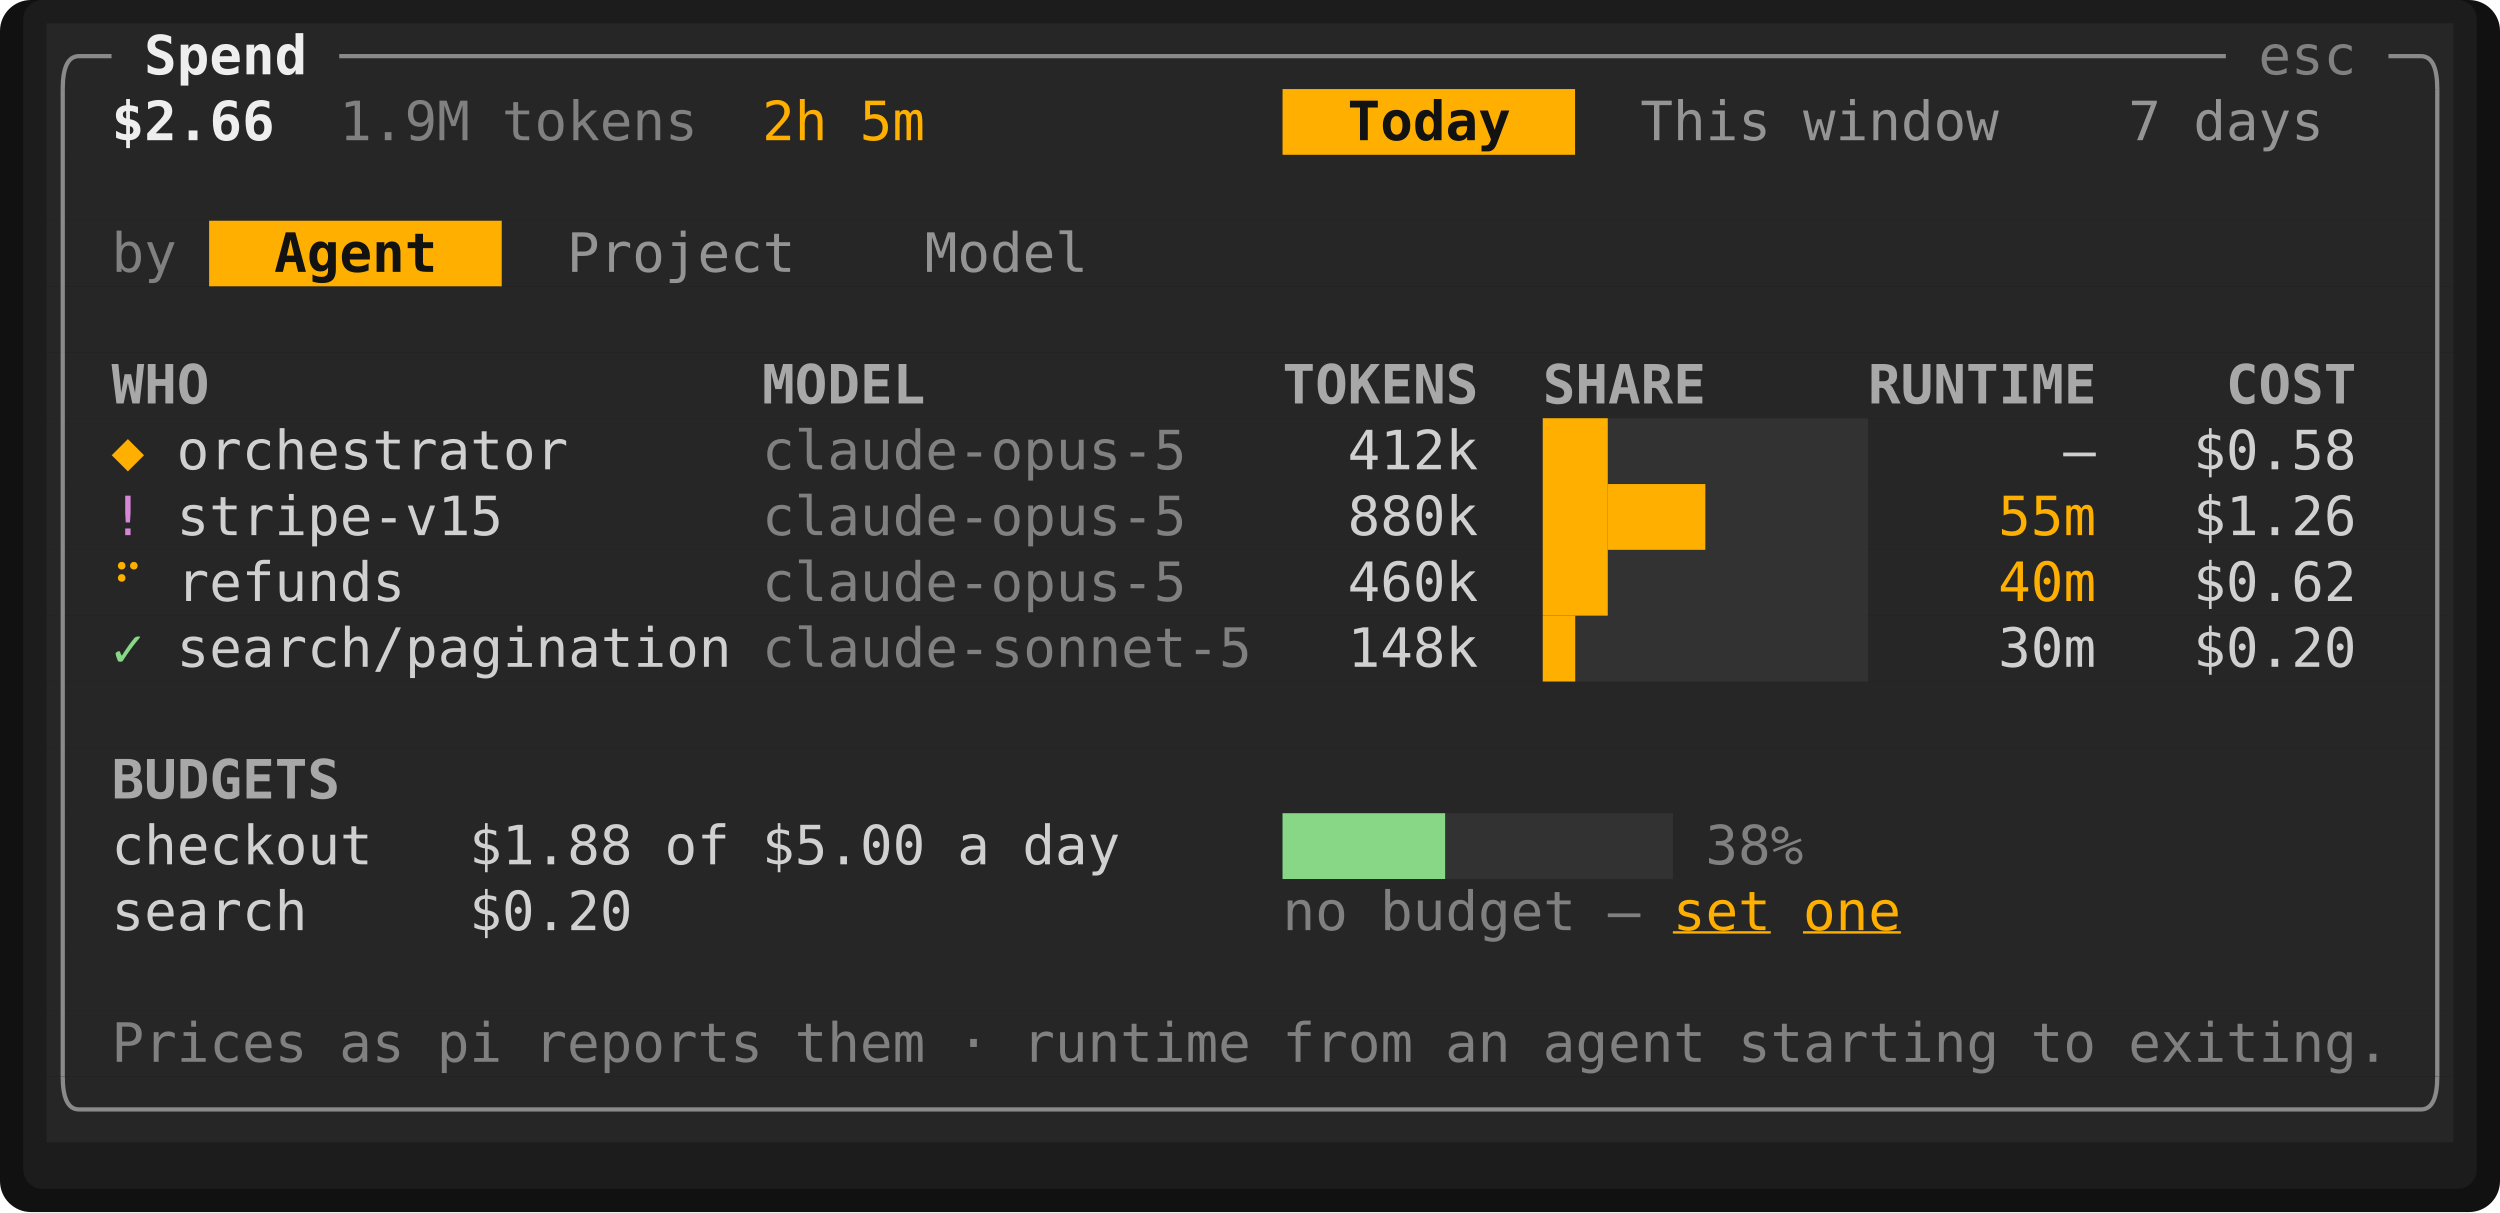
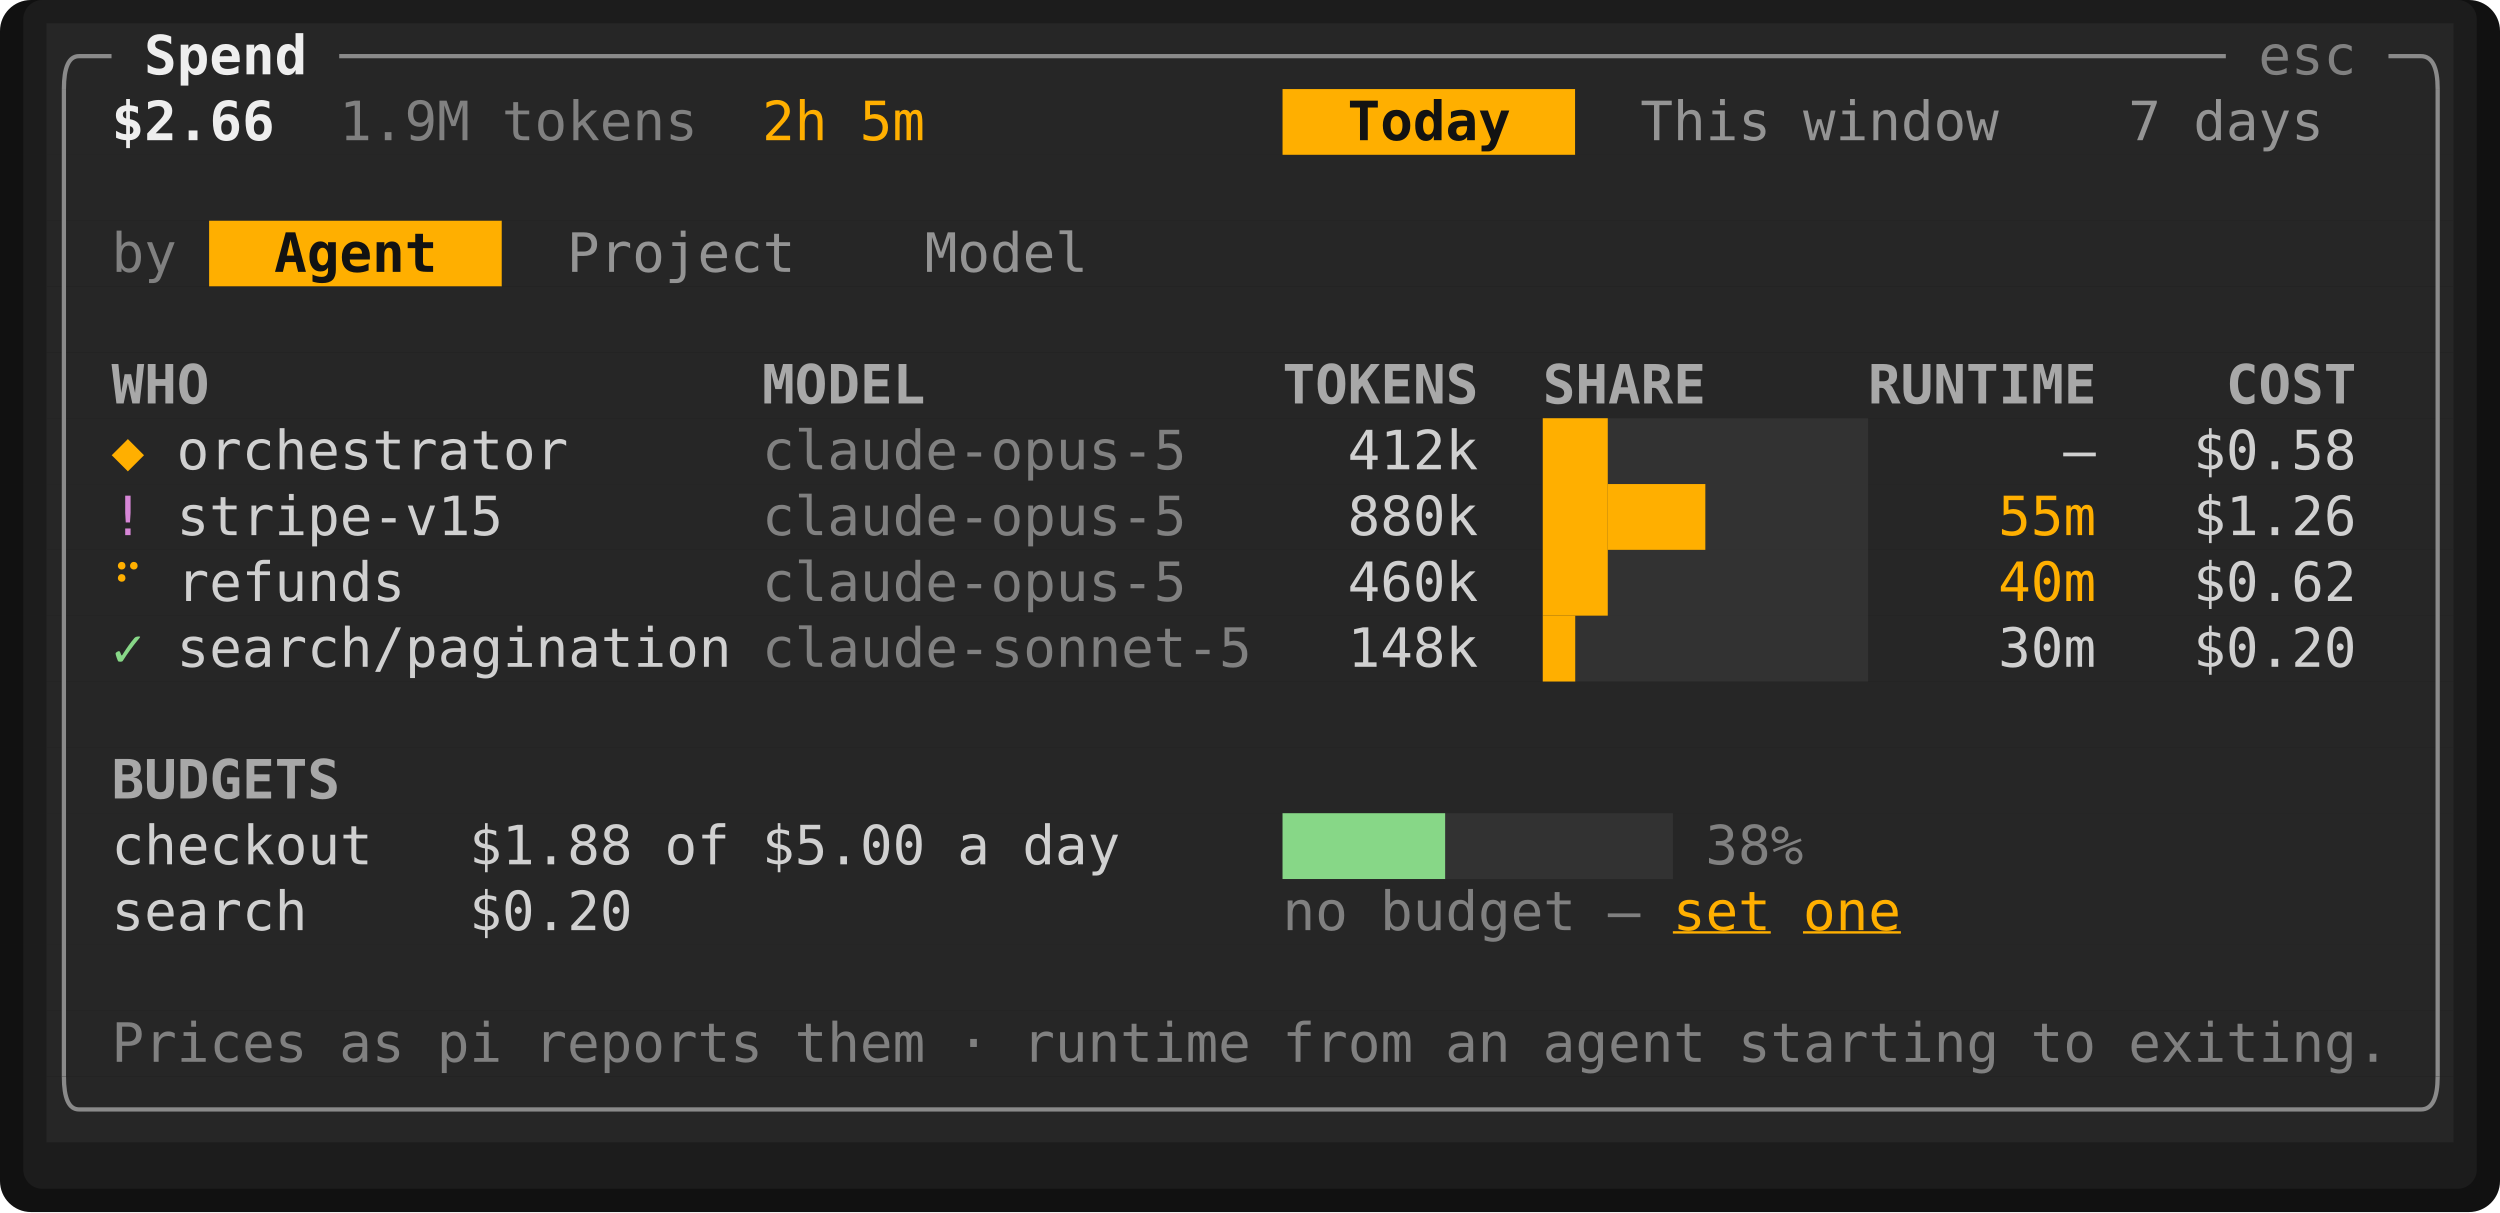
<svg xmlns="http://www.w3.org/2000/svg" viewBox="0 0 645.6 313" width="645.6" height="313" font-family="ui-monospace,SFMono-Regular,Menlo,Consolas,'DejaVu Sans Mono','Liberation Mono',monospace" font-size="14" role="img" aria-label="Tade">
  <rect width="645.6" height="313" rx="8" fill="#111111" />
  <rect x="6" y="0" width="633.6" height="307" rx="5" fill="#1c1c1c" />
  <rect x="12" y="6" width="621.6" height="17" fill="#262626" />
  <rect x="12" y="23" width="319.2" height="17" fill="#262626" />
  <rect x="331.2" y="23" width="75.6" height="17" fill="#ffaf00" />
  <rect x="406.8" y="23" width="226.8" height="17" fill="#262626" />
  <rect x="12" y="40" width="621.6" height="17" fill="#262626" />
  <rect x="12" y="57" width="42" height="17" fill="#262626" />
  <rect x="54" y="57" width="75.6" height="17" fill="#ffaf00" />
  <rect x="129.6" y="57" width="504" height="17" fill="#262626" />
  <rect x="12" y="74" width="621.6" height="17" fill="#262626" />
  <rect x="12" y="91" width="621.6" height="17" fill="#262626" />
  <rect x="12" y="108" width="621.6" height="17" fill="#262626" />
  <rect x="12" y="125" width="621.6" height="17" fill="#262626" />
  <rect x="12" y="142" width="621.6" height="17" fill="#262626" />
  <rect x="12" y="159" width="621.6" height="17" fill="#262626" />
  <rect x="12" y="176" width="621.6" height="17" fill="#262626" />
  <rect x="12" y="193" width="621.6" height="17" fill="#262626" />
  <rect x="12" y="210" width="621.6" height="17" fill="#262626" />
  <rect x="12" y="227" width="621.6" height="17" fill="#262626" />
  <rect x="12" y="244" width="621.6" height="17" fill="#262626" />
  <rect x="12" y="261" width="621.6" height="17" fill="#262626" />
  <rect x="12" y="278" width="621.6" height="17" fill="#262626" />
  <rect x="398.4" y="108" width="16.8" height="51" fill="#ffaf00" />
  <rect x="415.2" y="108" width="67.2" height="17" fill="#585858" opacity="0.25" />
  <rect x="415.2" y="125" width="25.2" height="17" fill="#ffaf00" />
  <rect x="440.4" y="125" width="42" height="51" fill="#585858" opacity="0.25" />
  <rect x="415.2" y="142" width="25.2" height="34" fill="#585858" opacity="0.25" />
  <rect x="398.4" y="159" width="8.4" height="17" fill="#ffaf00" />
  <rect x="406.8" y="159" width="8.4" height="17" fill="#585858" opacity="0.25" />
  <rect x="331.2" y="210" width="42" height="17" fill="#87d787" />
  <rect x="373.2" y="210" width="58.8" height="17" fill="#585858" opacity="0.25" />
-   <path d="M16.2 23Q16.2 14.5 20.4 14.5" fill="none" stroke="#8a8a8a" stroke-width="1.1" />
+   <path d="M16.5 23Q16.5 14.5 20.4 14.5" fill="none" stroke="#8a8a8a" stroke-width="1.1" />
  <line x1="20.4" y1="14.5" x2="28.8" y2="14.5" stroke="#8a8a8a" stroke-width="1.1" />
  <line x1="87.6" y1="14.5" x2="574.8" y2="14.5" stroke="#8a8a8a" stroke-width="1.1" />
  <line x1="616.8" y1="14.5" x2="625.2" y2="14.5" stroke="#8a8a8a" stroke-width="1.1" />
-   <path d="M629.4 23Q629.4 14.5 625.2 14.5" fill="none" stroke="#8a8a8a" stroke-width="1.1" />
-   <line x1="16.2" y1="23" x2="16.2" y2="278" stroke="#8a8a8a" stroke-width="1.1" />
-   <line x1="629.4" y1="23" x2="629.4" y2="278" stroke="#8a8a8a" stroke-width="1.1" />
-   <path d="M16.2 278Q16.2 286.5 20.4 286.5" fill="none" stroke="#8a8a8a" stroke-width="1.1" />
+   <path d="M629.5 23Q629.5 14.5 625.2 14.5" fill="none" stroke="#8a8a8a" stroke-width="1.1" />
+   <line x1="16.5" y1="23" x2="16.5" y2="278" stroke="#8a8a8a" stroke-width="1.1" />
+   <line x1="629.5" y1="23" x2="629.5" y2="278" stroke="#8a8a8a" stroke-width="1.1" />
+   <path d="M16.5 278Q16.5 286.5 20.4 286.5" fill="none" stroke="#8a8a8a" stroke-width="1.1" />
  <line x1="20.4" y1="286.5" x2="625.2" y2="286.5" stroke="#8a8a8a" stroke-width="1.1" />
-   <path d="M629.4 278Q629.4 286.5 625.2 286.5" fill="none" stroke="#8a8a8a" stroke-width="1.1" />
+   <path d="M629.5 278Q629.5 286.5 625.2 286.5" fill="none" stroke="#8a8a8a" stroke-width="1.1" />
  <text x="37.2" y="19.2" textLength="42" lengthAdjust="spacingAndGlyphs" fill="#eeeeee" font-weight="700">Spend</text>
  <text x="583.2" y="19.2" textLength="25.2" lengthAdjust="spacingAndGlyphs" fill="#808080">esc</text>
  <text x="28.8" y="36.2" textLength="42" lengthAdjust="spacingAndGlyphs" fill="#eeeeee" font-weight="700">$2.66</text>
  <text x="87.6" y="36.2" textLength="33.6" lengthAdjust="spacingAndGlyphs" fill="#808080">1.9M</text>
  <text x="129.6" y="36.2" textLength="50.4" lengthAdjust="spacingAndGlyphs" fill="#808080">tokens</text>
  <text x="196.8" y="36.2" textLength="16.8" lengthAdjust="spacingAndGlyphs" fill="#ffaf00">2h</text>
  <text x="222" y="36.2" textLength="16.8" lengthAdjust="spacingAndGlyphs" fill="#ffaf00">5m</text>
  <text x="348" y="36.2" textLength="42" lengthAdjust="spacingAndGlyphs" fill="#121212" font-weight="700">Today</text>
  <text x="423.6" y="36.2" textLength="33.6" lengthAdjust="spacingAndGlyphs" fill="#949494">This</text>
  <text x="465.6" y="36.2" textLength="50.4" lengthAdjust="spacingAndGlyphs" fill="#949494">window</text>
  <text x="549.6" y="36.2" textLength="8.4" lengthAdjust="spacingAndGlyphs" fill="#949494">7</text>
  <text x="566.4" y="36.2" textLength="33.6" lengthAdjust="spacingAndGlyphs" fill="#949494">days</text>
  <text x="28.8" y="70.2" textLength="16.8" lengthAdjust="spacingAndGlyphs" fill="#808080">by</text>
  <text x="70.8" y="70.2" textLength="42" lengthAdjust="spacingAndGlyphs" fill="#121212" font-weight="700">Agent</text>
  <text x="146.4" y="70.2" textLength="58.8" lengthAdjust="spacingAndGlyphs" fill="#949494">Project</text>
  <text x="238.8" y="70.2" textLength="42" lengthAdjust="spacingAndGlyphs" fill="#949494">Model</text>
  <text x="28.8" y="104.2" textLength="25.2" lengthAdjust="spacingAndGlyphs" fill="#a8a8a8" font-weight="700">WHO</text>
  <text x="196.8" y="104.2" textLength="42" lengthAdjust="spacingAndGlyphs" fill="#a8a8a8" font-weight="700">MODEL</text>
  <text x="331.2" y="104.2" textLength="50.4" lengthAdjust="spacingAndGlyphs" fill="#a8a8a8" font-weight="700">TOKENS</text>
  <text x="398.4" y="104.2" textLength="42" lengthAdjust="spacingAndGlyphs" fill="#a8a8a8" font-weight="700">SHARE</text>
  <text x="482.4" y="104.2" textLength="58.8" lengthAdjust="spacingAndGlyphs" fill="#a8a8a8" font-weight="700">RUNTIME</text>
  <text x="574.8" y="104.2" textLength="33.6" lengthAdjust="spacingAndGlyphs" fill="#a8a8a8" font-weight="700">COST</text>
  <text x="28.8" y="121.2" textLength="8.4" lengthAdjust="spacingAndGlyphs" fill="#ffaf00" font-weight="700">◆</text>
  <text x="45.6" y="121.2" textLength="100.8" lengthAdjust="spacingAndGlyphs" fill="#d0d0d0">orchestrator</text>
  <text x="196.8" y="121.2" textLength="109.2" lengthAdjust="spacingAndGlyphs" fill="#808080">claude-opus-5</text>
  <text x="348" y="121.2" textLength="33.6" lengthAdjust="spacingAndGlyphs" fill="#d0d0d0">412k</text>
  <text x="532.8" y="121.2" textLength="8.4" lengthAdjust="spacingAndGlyphs" fill="#d0d0d0">—</text>
  <text x="566.4" y="121.2" textLength="42" lengthAdjust="spacingAndGlyphs" fill="#d0d0d0">$0.58</text>
  <text x="28.8" y="138.2" textLength="8.4" lengthAdjust="spacingAndGlyphs" fill="#d787d7">!</text>
  <text x="45.6" y="138.2" textLength="84" lengthAdjust="spacingAndGlyphs" fill="#d0d0d0">stripe-v15</text>
  <text x="196.8" y="138.2" textLength="109.2" lengthAdjust="spacingAndGlyphs" fill="#808080">claude-opus-5</text>
  <text x="348" y="138.2" textLength="33.6" lengthAdjust="spacingAndGlyphs" fill="#d0d0d0">880k</text>
  <text x="516" y="138.2" textLength="25.2" lengthAdjust="spacingAndGlyphs" fill="#ffaf00">55m</text>
  <text x="566.4" y="138.2" textLength="42" lengthAdjust="spacingAndGlyphs" fill="#d0d0d0">$1.26</text>
  <text x="28.8" y="155.2" textLength="8.4" lengthAdjust="spacingAndGlyphs" fill="#ffaf00">⠋</text>
  <text x="45.6" y="155.2" textLength="58.8" lengthAdjust="spacingAndGlyphs" fill="#d0d0d0">refunds</text>
  <text x="196.8" y="155.2" textLength="109.2" lengthAdjust="spacingAndGlyphs" fill="#808080">claude-opus-5</text>
  <text x="348" y="155.2" textLength="33.6" lengthAdjust="spacingAndGlyphs" fill="#d0d0d0">460k</text>
  <text x="516" y="155.2" textLength="25.2" lengthAdjust="spacingAndGlyphs" fill="#ffaf00">40m</text>
  <text x="566.4" y="155.2" textLength="42" lengthAdjust="spacingAndGlyphs" fill="#d0d0d0">$0.62</text>
  <text x="28.8" y="172.2" textLength="8.4" lengthAdjust="spacingAndGlyphs" fill="#87d787">✓</text>
  <text x="45.6" y="172.2" textLength="142.8" lengthAdjust="spacingAndGlyphs" fill="#d0d0d0">search/pagination</text>
  <text x="196.8" y="172.2" textLength="126" lengthAdjust="spacingAndGlyphs" fill="#808080">claude-sonnet-5</text>
  <text x="348" y="172.2" textLength="33.6" lengthAdjust="spacingAndGlyphs" fill="#d0d0d0">148k</text>
  <text x="516" y="172.2" textLength="25.2" lengthAdjust="spacingAndGlyphs" fill="#d0d0d0">30m</text>
  <text x="566.4" y="172.2" textLength="42" lengthAdjust="spacingAndGlyphs" fill="#d0d0d0">$0.20</text>
  <text x="28.8" y="206.2" textLength="58.8" lengthAdjust="spacingAndGlyphs" fill="#a8a8a8" font-weight="700">BUDGETS</text>
  <text x="28.8" y="223.2" textLength="67.2" lengthAdjust="spacingAndGlyphs" fill="#d0d0d0">checkout</text>
  <text x="121.2" y="223.2" textLength="42" lengthAdjust="spacingAndGlyphs" fill="#d0d0d0">$1.88</text>
  <text x="171.6" y="223.2" textLength="16.8" lengthAdjust="spacingAndGlyphs" fill="#d0d0d0">of</text>
  <text x="196.8" y="223.2" textLength="42" lengthAdjust="spacingAndGlyphs" fill="#d0d0d0">$5.00</text>
  <text x="247.2" y="223.2" textLength="8.4" lengthAdjust="spacingAndGlyphs" fill="#d0d0d0">a</text>
  <text x="264" y="223.2" textLength="25.2" lengthAdjust="spacingAndGlyphs" fill="#d0d0d0">day</text>
  <text x="440.4" y="223.2" textLength="25.2" lengthAdjust="spacingAndGlyphs" fill="#808080">38%</text>
  <text x="28.8" y="240.2" textLength="50.4" lengthAdjust="spacingAndGlyphs" fill="#d0d0d0">search</text>
  <text x="121.2" y="240.2" textLength="42" lengthAdjust="spacingAndGlyphs" fill="#d0d0d0">$0.20</text>
  <text x="331.2" y="240.2" textLength="16.8" lengthAdjust="spacingAndGlyphs" fill="#808080">no</text>
  <text x="356.4" y="240.2" textLength="50.4" lengthAdjust="spacingAndGlyphs" fill="#808080">budget</text>
  <text x="415.2" y="240.2" textLength="8.4" lengthAdjust="spacingAndGlyphs" fill="#808080">—</text>
  <text x="432" y="240.2" textLength="25.2" lengthAdjust="spacingAndGlyphs" fill="#ffaf00" text-decoration="underline">set</text>
  <text x="465.6" y="240.2" textLength="25.2" lengthAdjust="spacingAndGlyphs" fill="#ffaf00" text-decoration="underline">one</text>
  <text x="28.8" y="274.2" textLength="50.4" lengthAdjust="spacingAndGlyphs" fill="#808080">Prices</text>
  <text x="87.6" y="274.2" textLength="16.8" lengthAdjust="spacingAndGlyphs" fill="#808080">as</text>
  <text x="112.8" y="274.2" textLength="16.8" lengthAdjust="spacingAndGlyphs" fill="#808080">pi</text>
  <text x="138" y="274.2" textLength="58.8" lengthAdjust="spacingAndGlyphs" fill="#808080">reports</text>
  <text x="205.2" y="274.2" textLength="33.6" lengthAdjust="spacingAndGlyphs" fill="#808080">them</text>
  <text x="247.2" y="274.2" textLength="8.4" lengthAdjust="spacingAndGlyphs" fill="#808080">·</text>
  <text x="264" y="274.2" textLength="58.8" lengthAdjust="spacingAndGlyphs" fill="#808080">runtime</text>
  <text x="331.2" y="274.2" textLength="33.6" lengthAdjust="spacingAndGlyphs" fill="#808080">from</text>
  <text x="373.2" y="274.2" textLength="16.8" lengthAdjust="spacingAndGlyphs" fill="#808080">an</text>
  <text x="398.4" y="274.2" textLength="42" lengthAdjust="spacingAndGlyphs" fill="#808080">agent</text>
  <text x="448.8" y="274.2" textLength="67.2" lengthAdjust="spacingAndGlyphs" fill="#808080">starting</text>
  <text x="524.4" y="274.2" textLength="16.8" lengthAdjust="spacingAndGlyphs" fill="#808080">to</text>
  <text x="549.6" y="274.2" textLength="67.2" lengthAdjust="spacingAndGlyphs" fill="#808080">exiting.</text>
</svg>
